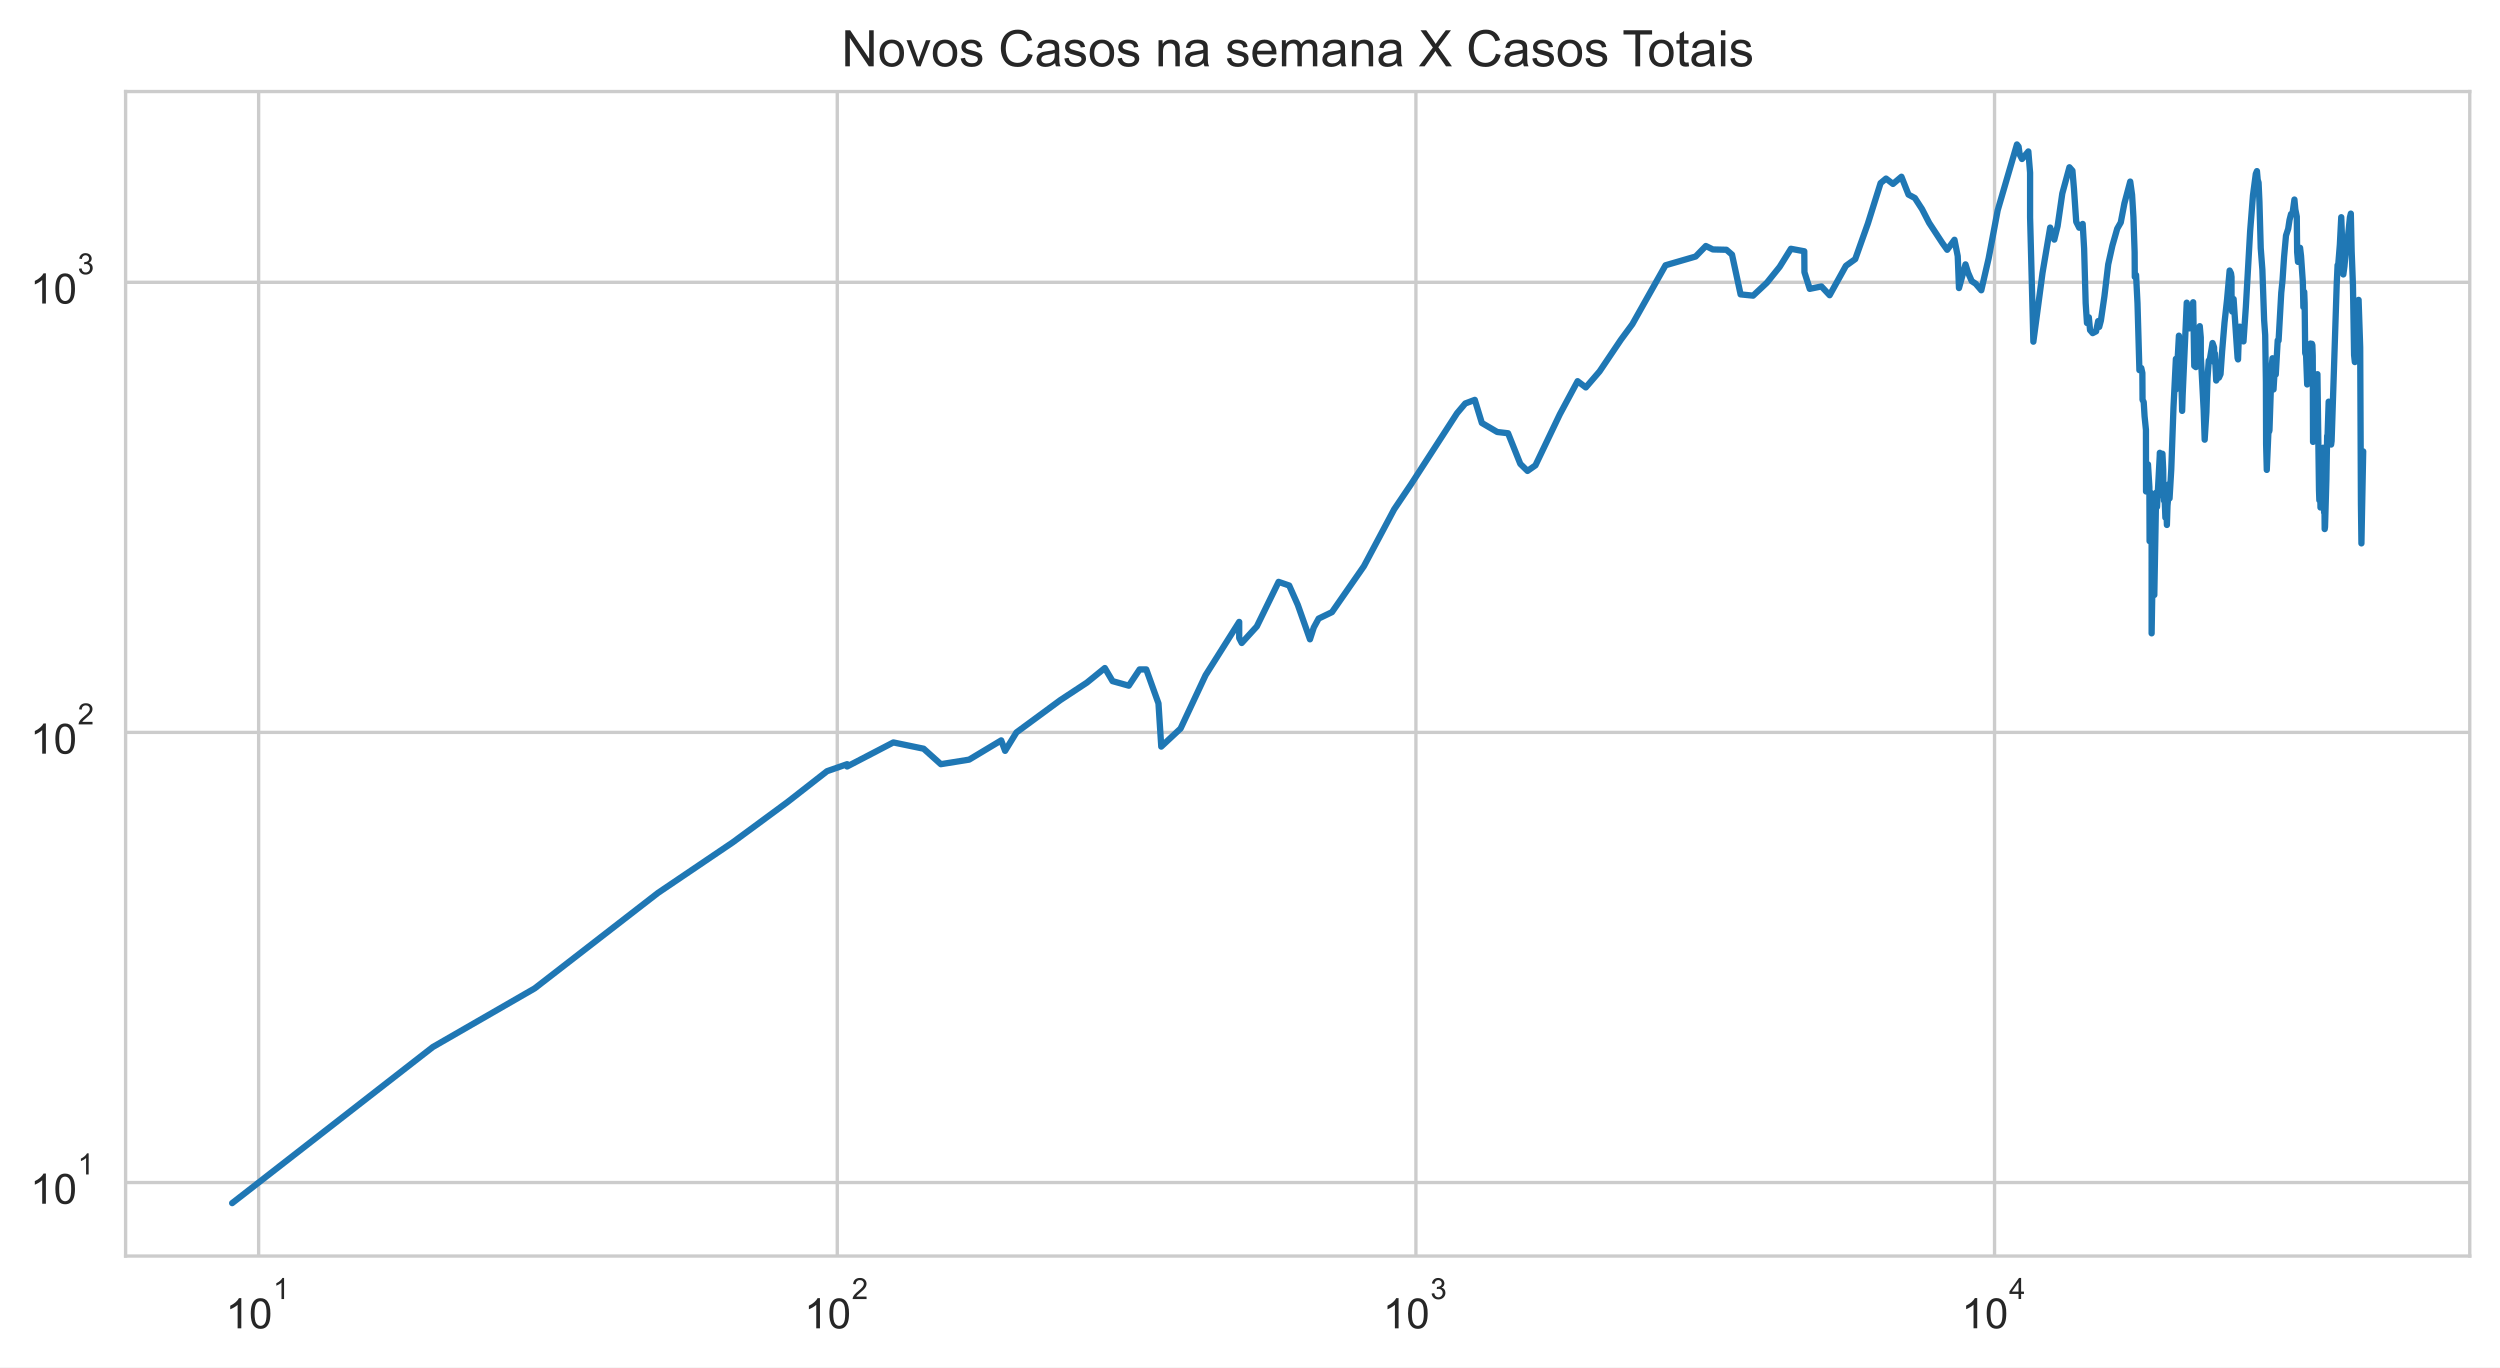
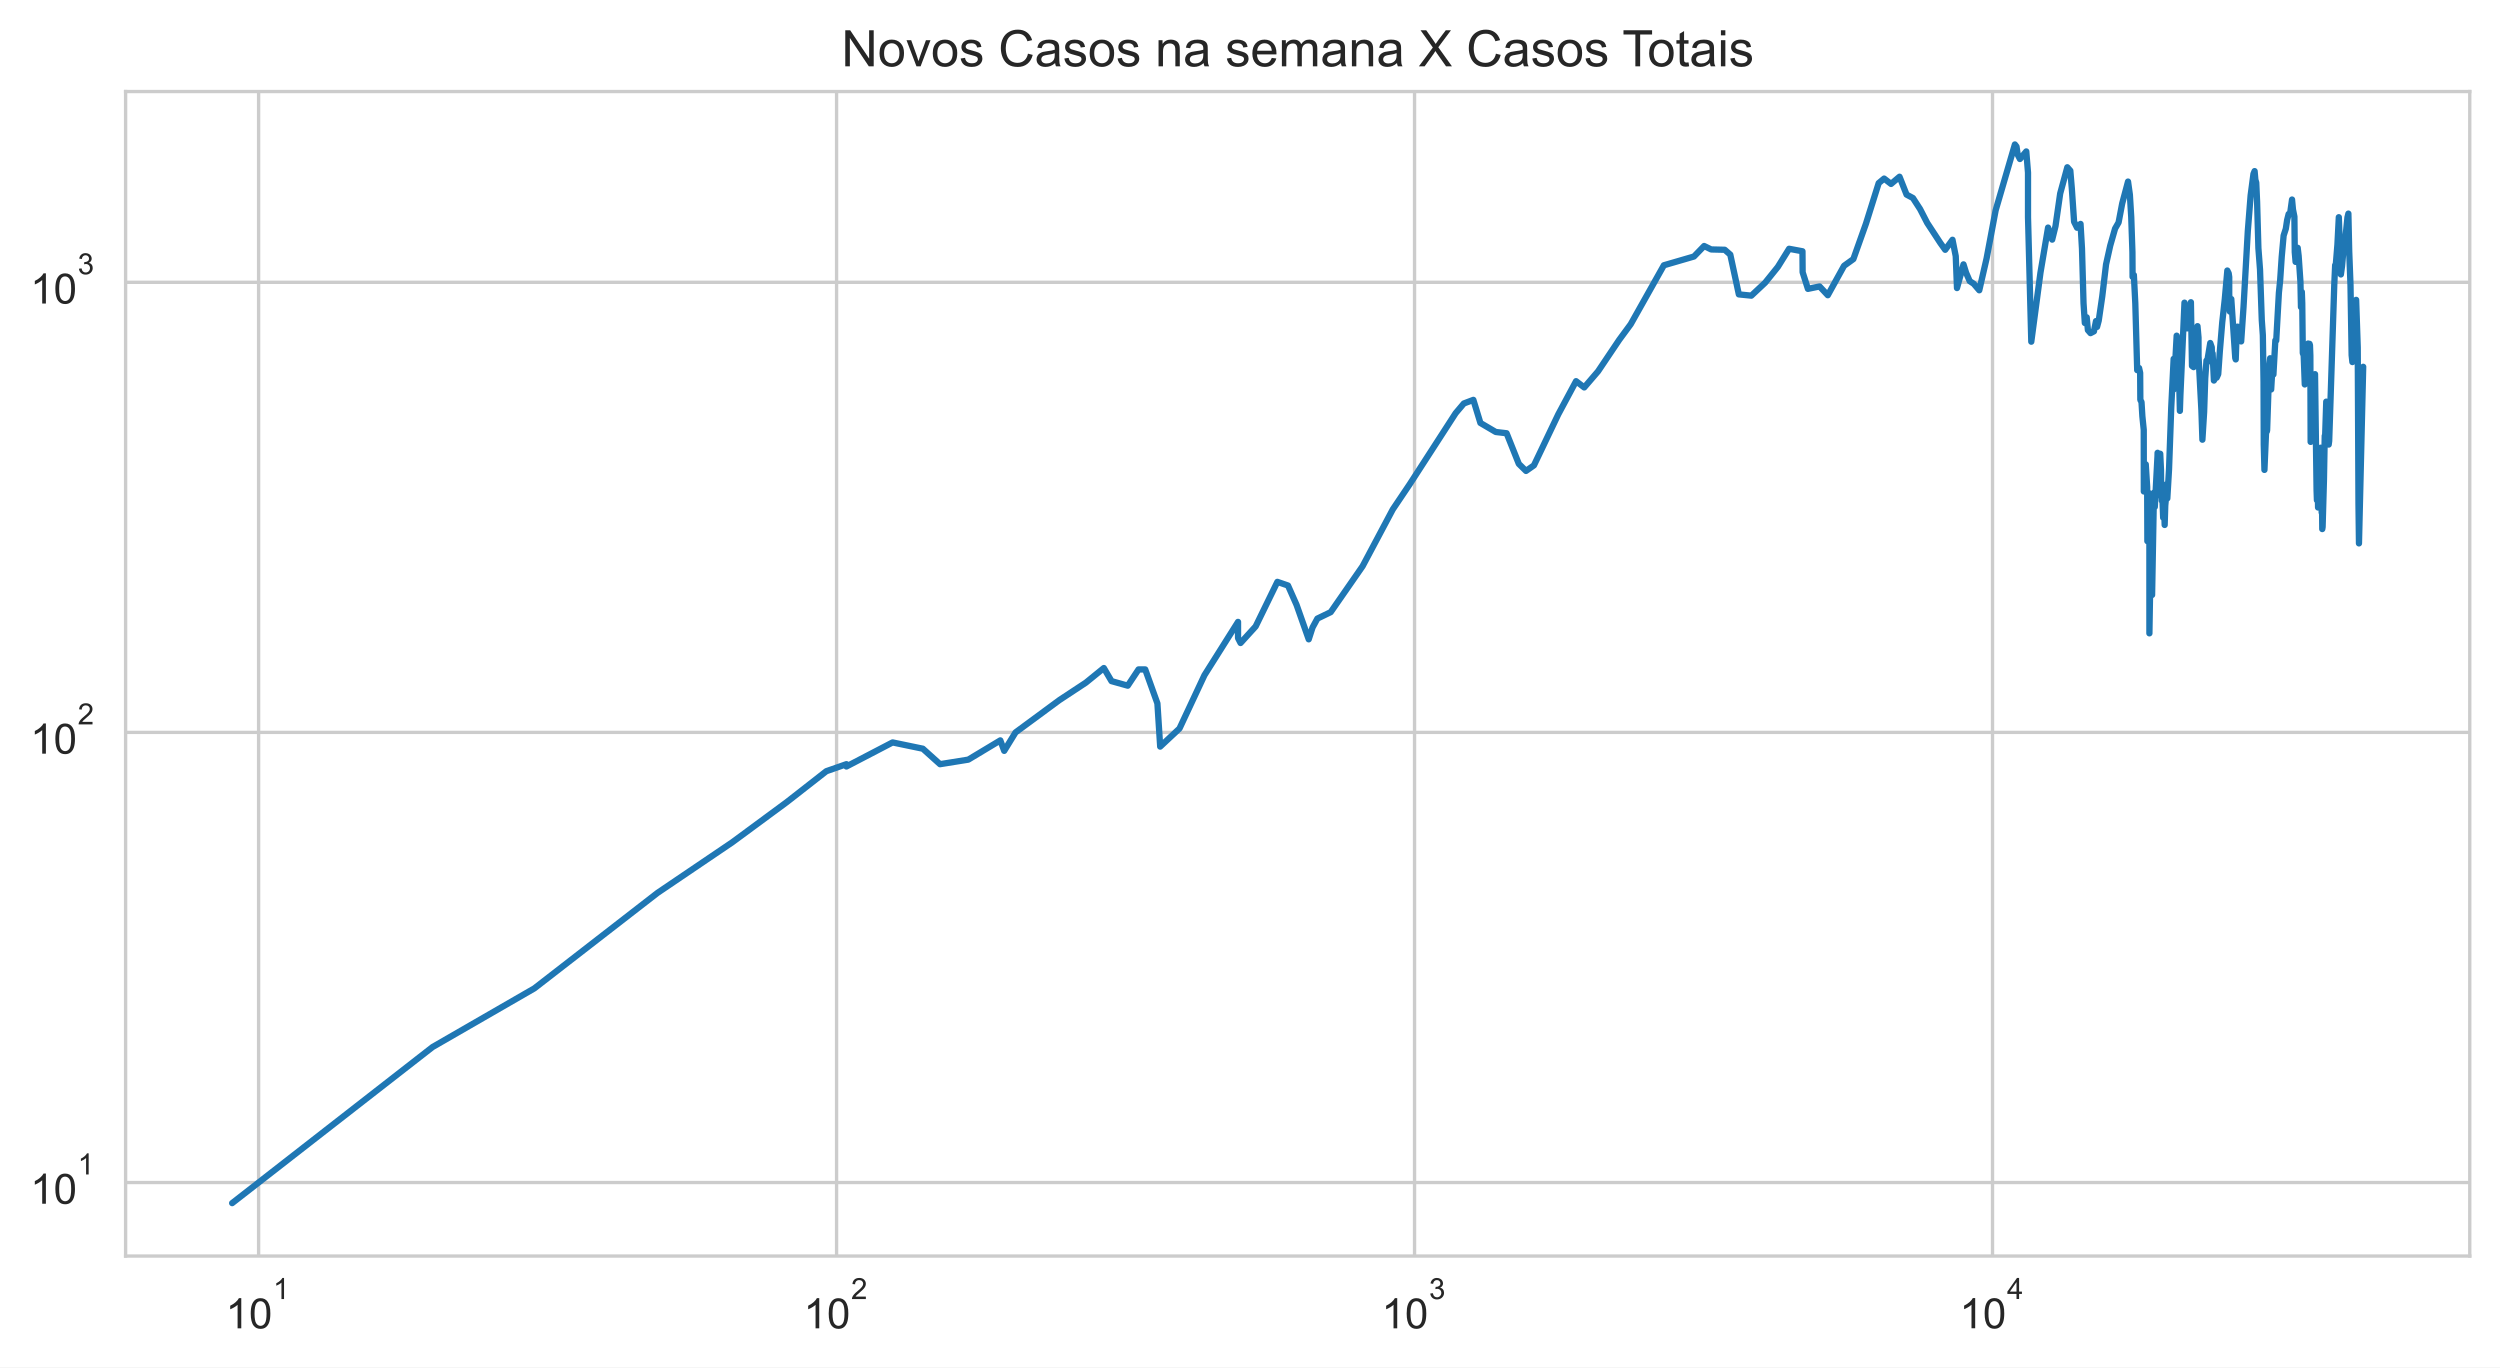
<svg xmlns="http://www.w3.org/2000/svg" xmlns:xlink="http://www.w3.org/1999/xlink" height="325.489pt" version="1.1" viewBox="0 0 595.1 325.489" width="595.1pt">
  <defs>
    <style type="text/css">*{stroke-linecap:butt;stroke-linejoin:round;}</style>
  </defs>
  <g id="figure_1">
    <g id="patch_1">
      <path d="M 0 325.489  L 595.1 325.489  L 595.1 0  L 0 0  z " style="fill:#ffffff;" />
    </g>
    <g id="axes_1">
      <g id="patch_2">
        <path d="M 29.9 298.989  L 587.9 298.989  L 587.9 21.789  L 29.9 21.789  z " style="fill:#ffffff;" />
      </g>
      <g id="matplotlib.axis_1">
        <g id="xtick_1">
          <g id="line2d_1">
-             <path clip-path="url(#p192a80c699)" d="M 61.566 298.989  L 61.566 21.789  " style="fill:none;stroke:#cccccc;stroke-linecap:round;stroke-width:0.8;" />
+             <path clip-path="url(#pd6842f4316)" d="M 61.559 298.989  L 61.559 21.789  " style="fill:none;stroke:#cccccc;stroke-linecap:round;stroke-width:0.8;" />
          </g>
          <g id="text_1">
-             <g style="fill:#262626;" transform="translate(53.71622 316.3019)scale(0.1 -0.1)">
+             <g style="fill:#262626;" transform="translate(53.70895 316.3019)scale(0.1 -0.1)">
              <defs>
                <path d="M 2384 0  L 1822 0  L 1822 3584  Q 1619 3391 1289 3197  Q 959 3003 697 2906  L 697 3450  Q 1169 3672 1522 3987  Q 1875 4303 2022 4600  L 2384 4600  L 2384 0  z " id="ArialMT-31" transform="scale(0.015625)" />
                <path d="M 266 2259  Q 266 3072 433 3567  Q 600 4063 929 4331  Q 1259 4600 1759 4600  Q 2128 4600 2406 4451  Q 2684 4303 2865 4023  Q 3047 3744 3150 3342  Q 3253 2941 3253 2259  Q 3253 1453 3087 958  Q 2922 463 2592 192  Q 2263 -78 1759 -78  Q 1097 -78 719 397  Q 266 969 266 2259  z M 844 2259  Q 844 1131 1108 757  Q 1372 384 1759 384  Q 2147 384 2411 759  Q 2675 1134 2675 2259  Q 2675 3391 2411 3762  Q 2147 4134 1753 4134  Q 1366 4134 1134 3806  Q 844 3388 844 2259  z " id="ArialMT-30" transform="scale(0.015625)" />
              </defs>
              <use transform="translate(0 0.99375)" xlink:href="#ArialMT-31" />
              <use transform="translate(55.61523 0.99375)" xlink:href="#ArialMT-30" />
              <use transform="translate(112.9728 70.6875)scale(0.7)" xlink:href="#ArialMT-31" />
            </g>
          </g>
        </g>
        <g id="xtick_2">
          <g id="line2d_2">
-             <path clip-path="url(#p192a80c699)" d="M 199.305 298.989  L 199.305 21.789  " style="fill:none;stroke:#cccccc;stroke-linecap:round;stroke-width:0.8;" />
+             <path clip-path="url(#pd6842f4316)" d="M 199.139 298.989  L 199.139 21.789  " style="fill:none;stroke:#cccccc;stroke-linecap:round;stroke-width:0.8;" />
          </g>
          <g id="text_2">
-             <g style="fill:#262626;" transform="translate(191.4551 316.3019)scale(0.1 -0.1)">
+             <g style="fill:#262626;" transform="translate(191.2889 316.3019)scale(0.1 -0.1)">
              <defs>
                <path d="M 3222 541  L 3222 0  L 194 0  Q 188 203 259 391  Q 375 700 629 1000  Q 884 1300 1366 1694  Q 2113 2306 2375 2664  Q 2638 3022 2638 3341  Q 2638 3675 2398 3904  Q 2159 4134 1775 4134  Q 1369 4134 1125 3890  Q 881 3647 878 3216  L 300 3275  Q 359 3922 746 4261  Q 1134 4600 1788 4600  Q 2447 4600 2831 4234  Q 3216 3869 3216 3328  Q 3216 3053 3103 2787  Q 2991 2522 2730 2228  Q 2469 1934 1863 1422  Q 1356 997 1212 845  Q 1069 694 975 541  L 3222 541  z " id="ArialMT-32" transform="scale(0.015625)" />
              </defs>
              <use transform="translate(0 0.99375)" xlink:href="#ArialMT-31" />
              <use transform="translate(55.61523 0.99375)" xlink:href="#ArialMT-30" />
              <use transform="translate(112.9728 70.6875)scale(0.7)" xlink:href="#ArialMT-32" />
            </g>
          </g>
        </g>
        <g id="xtick_3">
          <g id="line2d_3">
-             <path clip-path="url(#p192a80c699)" d="M 337.044 298.989  L 337.044 21.789  " style="fill:none;stroke:#cccccc;stroke-linecap:round;stroke-width:0.8;" />
+             <path clip-path="url(#pd6842f4316)" d="M 336.719 298.989  L 336.719 21.789  " style="fill:none;stroke:#cccccc;stroke-linecap:round;stroke-width:0.8;" />
          </g>
          <g id="text_3">
-             <g style="fill:#262626;" transform="translate(329.1941 316.3019)scale(0.1 -0.1)">
+             <g style="fill:#262626;" transform="translate(328.8688 316.3019)scale(0.1 -0.1)">
              <defs>
                <path d="M 269 1209  L 831 1284  Q 928 806 1161 595  Q 1394 384 1728 384  Q 2125 384 2398 659  Q 2672 934 2672 1341  Q 2672 1728 2419 1979  Q 2166 2231 1775 2231  Q 1616 2231 1378 2169  L 1441 2663  Q 1497 2656 1531 2656  Q 1891 2656 2178 2843  Q 2466 3031 2466 3422  Q 2466 3731 2256 3934  Q 2047 4138 1716 4138  Q 1388 4138 1169 3931  Q 950 3725 888 3313  L 325 3413  Q 428 3978 793 4289  Q 1159 4600 1703 4600  Q 2078 4600 2393 4439  Q 2709 4278 2876 4000  Q 3044 3722 3044 3409  Q 3044 3113 2884 2869  Q 2725 2625 2413 2481  Q 2819 2388 3044 2092  Q 3269 1797 3269 1353  Q 3269 753 2831 336  Q 2394 -81 1725 -81  Q 1122 -81 723 278  Q 325 638 269 1209  z " id="ArialMT-33" transform="scale(0.015625)" />
              </defs>
              <use transform="translate(0 0.99375)" xlink:href="#ArialMT-31" />
              <use transform="translate(55.61523 0.99375)" xlink:href="#ArialMT-30" />
              <use transform="translate(112.9728 70.6875)scale(0.7)" xlink:href="#ArialMT-33" />
            </g>
          </g>
        </g>
        <g id="xtick_4">
          <g id="line2d_4">
-             <path clip-path="url(#p192a80c699)" d="M 474.783 298.989  L 474.783 21.789  " style="fill:none;stroke:#cccccc;stroke-linecap:round;stroke-width:0.8;" />
+             <path clip-path="url(#pd6842f4316)" d="M 474.299 298.989  L 474.299 21.789  " style="fill:none;stroke:#cccccc;stroke-linecap:round;stroke-width:0.8;" />
          </g>
          <g id="text_4">
-             <g style="fill:#262626;" transform="translate(466.933 316.2019)scale(0.1 -0.1)">
+             <g style="fill:#262626;" transform="translate(466.4488 316.2019)scale(0.1 -0.1)">
              <defs>
                <path d="M 2069 0  L 2069 1097  L 81 1097  L 81 1613  L 2172 4581  L 2631 4581  L 2631 1613  L 3250 1613  L 3250 1097  L 2631 1097  L 2631 0  L 2069 0  z M 2069 1613  L 2069 3678  L 634 1613  L 2069 1613  z " id="ArialMT-34" transform="scale(0.015625)" />
              </defs>
              <use transform="translate(0 0.201563)" xlink:href="#ArialMT-31" />
              <use transform="translate(55.61523 0.201563)" xlink:href="#ArialMT-30" />
              <use transform="translate(112.9728 69.89531)scale(0.7)" xlink:href="#ArialMT-34" />
            </g>
          </g>
        </g>
        <g id="xtick_5" />
        <g id="xtick_6" />
        <g id="xtick_7" />
        <g id="xtick_8" />
        <g id="xtick_9" />
        <g id="xtick_10" />
        <g id="xtick_11" />
        <g id="xtick_12" />
        <g id="xtick_13" />
        <g id="xtick_14" />
        <g id="xtick_15" />
        <g id="xtick_16" />
        <g id="xtick_17" />
        <g id="xtick_18" />
        <g id="xtick_19" />
        <g id="xtick_20" />
        <g id="xtick_21" />
        <g id="xtick_22" />
        <g id="xtick_23" />
        <g id="xtick_24" />
        <g id="xtick_25" />
        <g id="xtick_26" />
        <g id="xtick_27" />
        <g id="xtick_28" />
        <g id="xtick_29" />
        <g id="xtick_30" />
        <g id="xtick_31" />
        <g id="xtick_32" />
        <g id="xtick_33" />
        <g id="xtick_34" />
        <g id="xtick_35" />
        <g id="xtick_36" />
        <g id="xtick_37" />
      </g>
      <g id="matplotlib.axis_2">
        <g id="ytick_1">
          <g id="line2d_5">
-             <path clip-path="url(#p192a80c699)" d="M 29.9 281.487  L 587.9 281.487  " style="fill:none;stroke:#cccccc;stroke-linecap:round;stroke-width:0.8;" />
+             <path clip-path="url(#pd6842f4316)" d="M 29.9 281.487  L 587.9 281.487  " style="fill:none;stroke:#cccccc;stroke-linecap:round;stroke-width:0.8;" />
          </g>
          <g id="text_5">
            <g style="fill:#262626;" transform="translate(7.2 286.643)scale(0.1 -0.1)">
              <use transform="translate(0 0.99375)" xlink:href="#ArialMT-31" />
              <use transform="translate(55.61523 0.99375)" xlink:href="#ArialMT-30" />
              <use transform="translate(112.9728 70.6875)scale(0.7)" xlink:href="#ArialMT-31" />
            </g>
          </g>
        </g>
        <g id="ytick_2">
          <g id="line2d_6">
-             <path clip-path="url(#p192a80c699)" d="M 29.9 174.342  L 587.9 174.342  " style="fill:none;stroke:#cccccc;stroke-linecap:round;stroke-width:0.8;" />
+             <path clip-path="url(#pd6842f4316)" d="M 29.9 174.342  L 587.9 174.342  " style="fill:none;stroke:#cccccc;stroke-linecap:round;stroke-width:0.8;" />
          </g>
          <g id="text_6">
            <g style="fill:#262626;" transform="translate(7.2 179.4987)scale(0.1 -0.1)">
              <use transform="translate(0 0.99375)" xlink:href="#ArialMT-31" />
              <use transform="translate(55.61523 0.99375)" xlink:href="#ArialMT-30" />
              <use transform="translate(112.9728 70.6875)scale(0.7)" xlink:href="#ArialMT-32" />
            </g>
          </g>
        </g>
        <g id="ytick_3">
          <g id="line2d_7">
-             <path clip-path="url(#p192a80c699)" d="M 29.9 67.198  L 587.9 67.198  " style="fill:none;stroke:#cccccc;stroke-linecap:round;stroke-width:0.8;" />
+             <path clip-path="url(#pd6842f4316)" d="M 29.9 67.198  L 587.9 67.198  " style="fill:none;stroke:#cccccc;stroke-linecap:round;stroke-width:0.8;" />
          </g>
          <g id="text_7">
            <g style="fill:#262626;" transform="translate(7.2 72.35434)scale(0.1 -0.1)">
              <use transform="translate(0 0.99375)" xlink:href="#ArialMT-31" />
              <use transform="translate(55.61523 0.99375)" xlink:href="#ArialMT-30" />
              <use transform="translate(112.9728 70.6875)scale(0.7)" xlink:href="#ArialMT-33" />
            </g>
          </g>
        </g>
        <g id="ytick_4" />
        <g id="ytick_5" />
        <g id="ytick_6" />
        <g id="ytick_7" />
        <g id="ytick_8" />
        <g id="ytick_9" />
        <g id="ytick_10" />
        <g id="ytick_11" />
        <g id="ytick_12" />
        <g id="ytick_13" />
        <g id="ytick_14" />
        <g id="ytick_15" />
        <g id="ytick_16" />
        <g id="ytick_17" />
        <g id="ytick_18" />
        <g id="ytick_19" />
        <g id="ytick_20" />
        <g id="ytick_21" />
        <g id="ytick_22" />
        <g id="ytick_23" />
      </g>
      <g id="line2d_8">
-         <path clip-path="url(#p192a80c699)" d="M 55.264 286.389  L 103.03 249.233  L 127.284 235.269  L 156.633 212.544  L 174.449 200.499  L 187.434 190.939  L 196.863 183.577  L 201.651 181.905  L 201.651 182.455  L 212.653 176.729  L 219.858 178.222  L 223.957 181.905  L 230.694 180.823  L 238.327 176.242  L 239.254 178.731  L 241.953 174.342  L 252.418 166.641  L 258.721 162.493  L 262.995 159.019  L 264.824 162.134  L 268.697 163.22  L 271.266 159.355  L 272.861 159.355  L 275.763 167.436  L 276.426 177.719  L 281.024 173.421  L 286.974 160.724  L 294.979 148.037  L 294.979 151.894  L 295.581 153.057  L 299.179 149.107  L 304.356 138.508  L 306.884 139.377  L 308.929 143.988  L 311.825 152.182  L 312.73 149.378  L 313.886 147.251  L 317.06 145.716  L 324.66 134.783  L 331.861 121.248  L 335.897 115.258  L 346.844 98.348  L 348.792 96.043  L 351.059 95.186  L 352.739 100.678  L 356.397 102.829  L 358.981 103.13  L 361.894 110.42  L 363.606 112.1  L 365.495 110.775  L 371.301 98.622  L 375.534 90.736  L 377.482 92.226  L 380.767 88.403  L 385.819 80.896  L 388.56 77.176  L 396.46 63.145  L 403.633 61.06  L 406.059 58.559  L 407.734 59.378  L 410.966 59.457  L 412.29 60.614  L 414.33 70.077  L 417.311 70.375  L 420.596 67.291  L 423.626 63.531  L 426.308 59.221  L 429.491 59.813  L 429.529 64.795  L 430.79 68.76  L 433.57 68.186  L 435.527 70.276  L 439.4 63.274  L 441.617 61.676  L 444.623 53.234  L 447.655 43.587  L 448.949 42.507  L 450.603 43.783  L 452.621 42.071  L 454.304 46.327  L 455.818 47.137  L 457.526 49.78  L 459.218 53.062  L 462.37 57.869  L 463.507 59.457  L 465.244 57.076  L 466.018 60.979  L 466.315 68.567  L 467.866 62.933  L 468.487 64.928  L 469.351 66.92  L 470.281 67.525  L 471.626 69.098  L 473.373 61.511  L 475.526 50.069  L 480.113 34.389  L 480.501 34.898  L 480.777 36.796  L 481.316 37.848  L 482.825 36.051  L 483.242 41.105  L 483.242 51.741  L 484.021 81.335  L 486.206 64.928  L 488.021 54.174  L 489.001 57.039  L 489.793 53.823  L 490.908 46.061  L 492.606 39.821  L 493.321 40.629  L 493.689 44.951  L 494.223 52.788  L 494.932 54.209  L 495.759 53.303  L 496.103 59.182  L 496.471 72.152  L 496.782 76.889  L 497.228 75.533  L 497.515 78.581  L 498.138 79.3  L 498.95 78.879  L 499.443 76.432  L 499.696 77.815  L 500.093 76.319  L 500.937 70.525  L 501.838 62.933  L 502.831 58.482  L 503.987 54.42  L 504.826 52.959  L 505.689 48.424  L 507.078 43.224  L 507.516 46.357  L 507.84 51.674  L 508.125 60.012  L 508.163 65.913  L 508.47 65.463  L 508.81 72.204  L 509.262 88.11  L 509.708 87.603  L 509.967 88.772  L 510.01 95.186  L 510.289 95.699  L 510.493 99.081  L 510.821 102.331  L 510.841 116.989  L 511.096 116.989  L 511.304 110.538  L 511.638 115.916  L 511.686 128.819  L 511.947 117.261  L 512.169 128.47  L 512.172 150.759  L 512.456 133.605  L 512.812 141.626  L 512.812 141.626  L 513.254 117.261  L 513.458 120.657  L 514.1 108.573  L 514.122 107.787  L 514.122 114.997  L 514.529 108.686  L 514.747 108.01  L 514.931 111.856  L 514.983 118.226  L 515.126 118.226  L 515.126 119.212  L 515.19 116.315  L 515.446 123.222  L 515.7 121.248  L 515.808 124.96  L 515.95 120.364  L 516.133 118.365  L 516.264 115.258  L 516.441 118.646  L 516.848 111.735  L 517.375 97.005  L 517.948 85.418  L 517.968 92.706  L 518.667 79.907  L 518.94 82.549  L 519.208 88.403  L 519.435 97.806  L 519.56 94.012  L 519.56 94.012  L 520.531 72.049  L 520.936 77.292  L 521.157 78.167  L 521.481 76.774  L 522.062 71.946  L 522.062 71.946  L 522.319 87.1  L 522.702 87.387  L 523.199 80.337  L 523.632 77.64  L 523.872 80.337  L 523.88 85.144  L 523.887 84.939  L 524.565 97.716  L 524.802 104.666  L 525.213 98.076  L 525.477 90.046  L 525.771 85.833  L 526.026 85.556  L 526.672 81.651  L 527.031 82.678  L 527.11 86.252  L 527.233 84.129  L 527.543 90.582  L 527.916 89.895  L 528.196 89.895  L 528.572 89.068  L 528.957 83.596  L 529.525 76.774  L 530.128 71.281  L 530.742 64.399  L 531.067 65.061  L 531.193 65.958  L 531.193 69.978  L 531.344 74.162  L 531.685 71.179  L 532.632 85.212  L 532.743 85.556  L 532.861 82.098  L 533.168 77.756  L 533.402 80.337  L 533.763 79.846  L 534.041 81.272  L 534.607 72.988  L 535.622 55.026  L 536.293 46.536  L 536.969 41.398  L 537.242 40.734  L 537.42 42.781  L 537.63 43.475  L 537.837 48.083  L 538.144 59.065  L 538.533 64.18  L 538.952 76.206  L 539.205 79.785  L 539.374 91.046  L 539.425 105.825  L 539.585 111.856  L 540.041 101.254  L 540.147 102.729  L 540.223 102.43  L 540.726 87.387  L 540.942 85.281  L 541.037 91.279  L 541.191 92.706  L 541.512 87.243  L 541.727 89.143  L 542.184 81.021  L 542.393 81.084  L 543.031 69.683  L 543.327 66.781  L 543.704 61.142  L 544.158 56.076  L 544.681 54.456  L 544.992 52.38  L 545.354 50.947  L 545.678 51.013  L 546.163 47.501  L 546.385 49.876  L 546.726 51.575  L 546.812 60.012  L 547.011 62.342  L 547.508 58.987  L 547.736 60.897  L 548.168 67.152  L 548.288 73.094  L 548.496 69.487  L 548.597 72.152  L 548.73 84.062  L 548.94 84.6  L 549.199 91.514  L 549.357 89.743  L 549.847 82.162  L 549.987 81.779  L 550.174 82.484  L 550.328 81.842  L 550.436 82.162  L 550.527 84.667  L 550.596 105.189  L 551.174 91.357  L 551.323 91.514  L 551.554 89.895  L 551.557 91.671  L 551.64 89.068  L 552.013 116.718  L 552.095 119.069  L 552.16 113.969  L 552.219 115.783  L 552.29 116.182  L 552.364 120.804  L 552.462 116.853  L 552.556 118.505  L 552.909 107.234  L 552.988 106.578  L 553.089 111.493  L 553.185 111.252  L 553.226 121.997  L 553.306 119.64  L 553.366 125.936  L 553.449 125.445  L 553.77 114.224  L 553.956 103.738  L 554.021 104.666  L 554.315 95.613  L 554.4 101.546  L 554.563 99.452  L 554.899 105.825  L 555.014 104.979  L 555.173 100.202  L 556.229 67.713  L 556.437 63.103  L 556.59 63.018  L 556.979 58.213  L 557.311 51.708  L 557.804 65.328  L 558.074 63.359  L 558.664 56.74  L 558.827 57.188  L 559.374 51.741  L 559.59 50.849  L 559.79 59.853  L 560.096 67.901  L 560.367 84.532  L 560.546 86.182  L 560.727 81.335  L 560.811 82.939  L 561.439 71.382  L 561.82 82.678  L 561.997 119.929  L 562.114 129.347  L 562.536 107.454  L 562.536 107.454  " style="fill:none;stroke:#1f77b4;stroke-linecap:round;stroke-width:1.5;" />
+         <path clip-path="url(#pd6842f4316)" d="M 55.264 286.389  L 102.975 249.233  L 127.201 235.269  L 156.516 212.544  L 174.312 200.499  L 187.281 190.939  L 196.7 183.577  L 201.482 181.905  L 201.482 182.455  L 212.472 176.729  L 219.668 178.222  L 223.763 181.905  L 230.492 180.823  L 238.115 176.242  L 239.042 178.731  L 241.738 174.342  L 252.191 166.641  L 258.486 162.493  L 262.756 159.019  L 264.582 162.134  L 268.45 163.22  L 271.017 159.355  L 272.61 159.355  L 275.509 167.436  L 276.171 177.719  L 280.763 173.421  L 286.707 160.724  L 294.703 148.037  L 294.703 151.894  L 295.303 153.057  L 298.897 149.107  L 304.068 138.508  L 306.594 139.377  L 308.636 143.988  L 311.528 152.182  L 312.432 149.378  L 313.587 147.251  L 316.758 145.716  L 324.349 134.783  L 331.542 121.248  L 335.573 115.258  L 346.507 98.348  L 348.453 96.043  L 350.717 95.186  L 352.395 100.678  L 356.05 102.829  L 358.631 103.13  L 361.54 110.42  L 363.251 112.1  L 365.137 110.775  L 370.936 98.622  L 375.164 90.736  L 377.11 92.226  L 380.392 88.403  L 385.437 80.896  L 388.176 77.176  L 396.066 63.145  L 403.231 61.06  L 405.655 58.559  L 407.327 59.378  L 410.556 59.457  L 411.878 60.614  L 413.915 70.077  L 416.893 70.375  L 420.174 67.291  L 423.201 63.531  L 425.88 59.221  L 429.059 59.813  L 429.097 64.795  L 430.357 68.76  L 433.134 68.186  L 435.088 70.276  L 438.957 63.274  L 441.172 61.676  L 444.174 53.234  L 447.202 43.587  L 448.495 42.507  L 450.147 43.783  L 452.162 42.071  L 453.843 46.327  L 455.355 47.137  L 457.062 49.78  L 458.752 53.062  L 461.9 57.869  L 463.036 59.457  L 464.771 57.076  L 465.544 60.979  L 465.84 68.567  L 467.39 62.933  L 468.01 64.928  L 468.873 66.92  L 469.802 67.525  L 471.146 69.098  L 472.89 61.511  L 475.041 50.069  L 479.623 34.389  L 480.01 34.898  L 480.286 36.796  L 480.824 37.848  L 482.332 36.051  L 482.748 41.105  L 482.748 51.741  L 483.526 81.335  L 485.708 64.928  L 487.522 54.174  L 488.5 57.039  L 489.291 53.823  L 490.406 46.061  L 492.102 39.821  L 492.816 40.629  L 493.183 44.951  L 493.716 52.788  L 494.424 54.209  L 495.251 53.303  L 495.595 59.182  L 495.962 72.152  L 496.273 76.889  L 496.718 75.533  L 497.004 78.581  L 497.626 79.3  L 498.438 78.879  L 498.93 76.432  L 499.183 77.815  L 499.58 76.319  L 500.423 70.525  L 501.323 62.933  L 502.314 58.482  L 503.47 54.42  L 504.307 52.959  L 505.169 48.424  L 506.557 43.224  L 506.994 46.357  L 507.318 51.674  L 507.603 60.012  L 507.64 65.913  L 507.947 65.463  L 508.286 72.204  L 508.738 88.11  L 509.183 87.603  L 509.442 88.772  L 509.485 95.186  L 509.763 95.699  L 509.968 99.081  L 510.296 102.331  L 510.315 116.989  L 510.57 116.989  L 510.778 110.538  L 511.111 115.916  L 511.159 128.819  L 511.42 117.261  L 511.641 128.47  L 511.644 150.759  L 511.928 133.605  L 512.284 141.626  L 512.284 141.626  L 512.725 117.261  L 512.929 120.657  L 513.57 108.573  L 513.592 107.787  L 513.592 114.997  L 513.999 108.686  L 514.217 108.01  L 514.401 111.856  L 514.452 118.226  L 514.596 118.226  L 514.596 119.212  L 514.66 116.315  L 514.914 123.222  L 515.168 121.248  L 515.277 124.96  L 515.418 120.364  L 515.601 118.365  L 515.732 115.258  L 515.908 118.646  L 516.315 111.735  L 516.842 97.005  L 517.414 85.418  L 517.434 92.706  L 518.133 79.907  L 518.404 82.549  L 518.672 88.403  L 518.899 97.806  L 519.024 94.012  L 519.024 94.012  L 519.994 72.049  L 520.399 77.292  L 520.619 78.167  L 520.943 76.774  L 521.523 71.946  L 521.523 71.946  L 521.78 87.1  L 522.162 87.387  L 522.659 80.337  L 523.091 77.64  L 523.331 80.337  L 523.339 85.144  L 523.347 84.939  L 524.024 97.716  L 524.26 104.666  L 524.67 98.076  L 524.934 90.046  L 525.228 85.833  L 525.482 85.556  L 526.128 81.651  L 526.486 82.678  L 526.566 86.252  L 526.688 84.129  L 526.998 90.582  L 527.37 89.895  L 527.65 89.895  L 528.025 89.068  L 528.411 83.596  L 528.978 76.774  L 529.58 71.281  L 530.193 64.399  L 530.518 65.061  L 530.644 65.958  L 530.644 69.978  L 530.795 74.162  L 531.135 71.179  L 532.081 85.212  L 532.192 85.556  L 532.31 82.098  L 532.617 77.756  L 532.85 80.337  L 533.21 79.846  L 533.488 81.272  L 534.054 72.988  L 535.067 55.026  L 535.738 46.536  L 536.413 41.398  L 536.685 40.734  L 536.864 42.781  L 537.073 43.475  L 537.28 48.083  L 537.587 59.065  L 537.975 64.18  L 538.394 76.206  L 538.647 79.785  L 538.815 91.046  L 538.866 105.825  L 539.026 111.856  L 539.481 101.254  L 539.588 102.729  L 539.664 102.43  L 540.166 87.387  L 540.382 85.281  L 540.476 91.279  L 540.63 92.706  L 540.95 87.243  L 541.165 89.143  L 541.622 81.021  L 541.831 81.084  L 542.468 69.683  L 542.763 66.781  L 543.14 61.142  L 543.593 56.076  L 544.116 54.456  L 544.427 52.38  L 544.788 50.947  L 545.112 51.013  L 545.596 47.501  L 545.818 49.876  L 546.159 51.575  L 546.245 60.012  L 546.443 62.342  L 546.94 58.987  L 547.168 60.897  L 547.599 67.152  L 547.719 73.094  L 547.927 69.487  L 548.028 72.152  L 548.16 84.062  L 548.37 84.6  L 548.629 91.514  L 548.787 89.743  L 549.276 82.162  L 549.416 81.779  L 549.602 82.484  L 549.756 81.842  L 549.864 82.162  L 549.955 84.667  L 550.024 105.189  L 550.602 91.357  L 550.75 91.514  L 550.981 89.895  L 550.984 91.671  L 551.067 89.068  L 551.439 116.718  L 551.521 119.069  L 551.587 113.969  L 551.646 115.783  L 551.716 116.182  L 551.79 120.804  L 551.888 116.853  L 551.982 118.505  L 552.335 107.234  L 552.414 106.578  L 552.514 111.493  L 552.611 111.252  L 552.651 121.997  L 552.731 119.64  L 552.791 125.936  L 552.874 125.445  L 553.194 114.224  L 553.381 103.738  L 553.446 104.666  L 553.739 95.613  L 553.824 101.546  L 553.987 99.452  L 554.323 105.825  L 554.437 104.979  L 554.596 100.202  L 555.651 67.713  L 555.859 63.103  L 556.011 63.018  L 556.4 58.213  L 556.731 51.708  L 557.224 65.328  L 557.494 63.359  L 558.083 56.74  L 558.246 57.188  L 558.792 51.741  L 559.008 50.849  L 559.207 59.853  L 559.514 67.901  L 559.784 84.532  L 559.963 86.182  L 560.143 81.335  L 560.227 82.939  L 560.855 71.382  L 561.236 82.678  L 561.412 119.929  L 561.529 129.347  L 562.536 87.315  L 562.536 87.315  " style="fill:none;stroke:#1f77b4;stroke-linecap:round;stroke-width:1.5;" />
      </g>
      <g id="patch_3">
        <path d="M 29.9 298.989  L 29.9 21.789  " style="fill:none;stroke:#cccccc;stroke-linecap:square;stroke-linejoin:miter;stroke-width:0.8;" />
      </g>
      <g id="patch_4">
        <path d="M 587.9 298.989  L 587.9 21.789  " style="fill:none;stroke:#cccccc;stroke-linecap:square;stroke-linejoin:miter;stroke-width:0.8;" />
      </g>
      <g id="patch_5">
        <path d="M 29.9 298.989  L 587.9 298.989  " style="fill:none;stroke:#cccccc;stroke-linecap:square;stroke-linejoin:miter;stroke-width:0.8;" />
      </g>
      <g id="patch_6">
        <path d="M 29.9 21.789  L 587.9 21.789  " style="fill:none;stroke:#cccccc;stroke-linecap:square;stroke-linejoin:miter;stroke-width:0.8;" />
      </g>
      <g id="text_8">
        <g style="fill:#262626;" transform="translate(200.2953 15.78937)scale(0.12 -0.12)">
          <defs>
            <path d="M 488 0  L 488 4581  L 1109 4581  L 3516 984  L 3516 4581  L 4097 4581  L 4097 0  L 3475 0  L 1069 3600  L 1069 0  L 488 0  z " id="ArialMT-4e" transform="scale(0.015625)" />
            <path d="M 213 1659  Q 213 2581 725 3025  Q 1153 3394 1769 3394  Q 2453 3394 2887 2945  Q 3322 2497 3322 1706  Q 3322 1066 3130 698  Q 2938 331 2570 128  Q 2203 -75 1769 -75  Q 1072 -75 642 372  Q 213 819 213 1659  z M 791 1659  Q 791 1022 1069 705  Q 1347 388 1769 388  Q 2188 388 2466 706  Q 2744 1025 2744 1678  Q 2744 2294 2464 2611  Q 2184 2928 1769 2928  Q 1347 2928 1069 2612  Q 791 2297 791 1659  z " id="ArialMT-6f" transform="scale(0.015625)" />
            <path d="M 1344 0  L 81 3319  L 675 3319  L 1388 1331  Q 1503 1009 1600 663  Q 1675 925 1809 1294  L 2547 3319  L 3125 3319  L 1869 0  L 1344 0  z " id="ArialMT-76" transform="scale(0.015625)" />
            <path d="M 197 991  L 753 1078  Q 800 744 1014 566  Q 1228 388 1613 388  Q 2000 388 2187 545  Q 2375 703 2375 916  Q 2375 1106 2209 1216  Q 2094 1291 1634 1406  Q 1016 1563 777 1677  Q 538 1791 414 1992  Q 291 2194 291 2438  Q 291 2659 392 2848  Q 494 3038 669 3163  Q 800 3259 1026 3326  Q 1253 3394 1513 3394  Q 1903 3394 2198 3281  Q 2494 3169 2634 2976  Q 2775 2784 2828 2463  L 2278 2388  Q 2241 2644 2061 2787  Q 1881 2931 1553 2931  Q 1166 2931 1000 2803  Q 834 2675 834 2503  Q 834 2394 903 2306  Q 972 2216 1119 2156  Q 1203 2125 1616 2013  Q 2213 1853 2448 1751  Q 2684 1650 2818 1456  Q 2953 1263 2953 975  Q 2953 694 2789 445  Q 2625 197 2315 61  Q 2006 -75 1616 -75  Q 969 -75 630 194  Q 291 463 197 991  z " id="ArialMT-73" transform="scale(0.015625)" />
            <path id="ArialMT-20" transform="scale(0.015625)" />
            <path d="M 3763 1606  L 4369 1453  Q 4178 706 3683 314  Q 3188 -78 2472 -78  Q 1731 -78 1267 223  Q 803 525 561 1097  Q 319 1669 319 2325  Q 319 3041 592 3573  Q 866 4106 1370 4382  Q 1875 4659 2481 4659  Q 3169 4659 3637 4309  Q 4106 3959 4291 3325  L 3694 3184  Q 3534 3684 3231 3912  Q 2928 4141 2469 4141  Q 1941 4141 1586 3887  Q 1231 3634 1087 3207  Q 944 2781 944 2328  Q 944 1744 1114 1308  Q 1284 872 1643 656  Q 2003 441 2422 441  Q 2931 441 3284 734  Q 3638 1028 3763 1606  z " id="ArialMT-43" transform="scale(0.015625)" />
            <path d="M 2588 409  Q 2275 144 1986 34  Q 1697 -75 1366 -75  Q 819 -75 525 192  Q 231 459 231 875  Q 231 1119 342 1320  Q 453 1522 633 1644  Q 813 1766 1038 1828  Q 1203 1872 1538 1913  Q 2219 1994 2541 2106  Q 2544 2222 2544 2253  Q 2544 2597 2384 2738  Q 2169 2928 1744 2928  Q 1347 2928 1158 2789  Q 969 2650 878 2297  L 328 2372  Q 403 2725 575 2942  Q 747 3159 1072 3276  Q 1397 3394 1825 3394  Q 2250 3394 2515 3294  Q 2781 3194 2906 3042  Q 3031 2891 3081 2659  Q 3109 2516 3109 2141  L 3109 1391  Q 3109 606 3145 398  Q 3181 191 3288 0  L 2700 0  Q 2613 175 2588 409  z M 2541 1666  Q 2234 1541 1622 1453  Q 1275 1403 1131 1340  Q 988 1278 909 1158  Q 831 1038 831 891  Q 831 666 1001 516  Q 1172 366 1500 366  Q 1825 366 2078 508  Q 2331 650 2450 897  Q 2541 1088 2541 1459  L 2541 1666  z " id="ArialMT-61" transform="scale(0.015625)" />
            <path d="M 422 0  L 422 3319  L 928 3319  L 928 2847  Q 1294 3394 1984 3394  Q 2284 3394 2536 3286  Q 2788 3178 2913 3003  Q 3038 2828 3088 2588  Q 3119 2431 3119 2041  L 3119 0  L 2556 0  L 2556 2019  Q 2556 2363 2490 2533  Q 2425 2703 2258 2804  Q 2091 2906 1866 2906  Q 1506 2906 1245 2678  Q 984 2450 984 1813  L 984 0  L 422 0  z " id="ArialMT-6e" transform="scale(0.015625)" />
            <path d="M 2694 1069  L 3275 997  Q 3138 488 2766 206  Q 2394 -75 1816 -75  Q 1088 -75 661 373  Q 234 822 234 1631  Q 234 2469 665 2931  Q 1097 3394 1784 3394  Q 2450 3394 2872 2941  Q 3294 2488 3294 1666  Q 3294 1616 3291 1516  L 816 1516  Q 847 969 1125 678  Q 1403 388 1819 388  Q 2128 388 2347 550  Q 2566 713 2694 1069  z M 847 1978  L 2700 1978  Q 2663 2397 2488 2606  Q 2219 2931 1791 2931  Q 1403 2931 1139 2672  Q 875 2413 847 1978  z " id="ArialMT-65" transform="scale(0.015625)" />
            <path d="M 422 0  L 422 3319  L 925 3319  L 925 2853  Q 1081 3097 1340 3245  Q 1600 3394 1931 3394  Q 2300 3394 2536 3241  Q 2772 3088 2869 2813  Q 3263 3394 3894 3394  Q 4388 3394 4653 3120  Q 4919 2847 4919 2278  L 4919 0  L 4359 0  L 4359 2091  Q 4359 2428 4304 2576  Q 4250 2725 4106 2815  Q 3963 2906 3769 2906  Q 3419 2906 3187 2673  Q 2956 2441 2956 1928  L 2956 0  L 2394 0  L 2394 2156  Q 2394 2531 2256 2718  Q 2119 2906 1806 2906  Q 1569 2906 1367 2781  Q 1166 2656 1075 2415  Q 984 2175 984 1722  L 984 0  L 422 0  z " id="ArialMT-6d" transform="scale(0.015625)" />
            <path d="M 28 0  L 1800 2388  L 238 4581  L 959 4581  L 1791 3406  Q 2050 3041 2159 2844  Q 2313 3094 2522 3366  L 3444 4581  L 4103 4581  L 2494 2422  L 4228 0  L 3478 0  L 2325 1634  Q 2228 1775 2125 1941  Q 1972 1691 1906 1597  L 756 0  L 28 0  z " id="ArialMT-58" transform="scale(0.015625)" />
            <path d="M 1659 0  L 1659 4041  L 150 4041  L 150 4581  L 3781 4581  L 3781 4041  L 2266 4041  L 2266 0  L 1659 0  z " id="ArialMT-54" transform="scale(0.015625)" />
            <path d="M 1650 503  L 1731 6  Q 1494 -44 1306 -44  Q 1000 -44 831 53  Q 663 150 594 308  Q 525 466 525 972  L 525 2881  L 113 2881  L 113 3319  L 525 3319  L 525 4141  L 1084 4478  L 1084 3319  L 1650 3319  L 1650 2881  L 1084 2881  L 1084 941  Q 1084 700 1114 631  Q 1144 563 1211 522  Q 1278 481 1403 481  Q 1497 481 1650 503  z " id="ArialMT-74" transform="scale(0.015625)" />
            <path d="M 425 3934  L 425 4581  L 988 4581  L 988 3934  L 425 3934  z M 425 0  L 425 3319  L 988 3319  L 988 0  L 425 0  z " id="ArialMT-69" transform="scale(0.015625)" />
          </defs>
          <use xlink:href="#ArialMT-4e" />
          <use x="72.217" xlink:href="#ArialMT-6f" />
          <use x="127.832" xlink:href="#ArialMT-76" />
          <use x="177.832" xlink:href="#ArialMT-6f" />
          <use x="233.447" xlink:href="#ArialMT-73" />
          <use x="283.447" xlink:href="#ArialMT-20" />
          <use x="311.23" xlink:href="#ArialMT-43" />
          <use x="383.447" xlink:href="#ArialMT-61" />
          <use x="439.062" xlink:href="#ArialMT-73" />
          <use x="489.062" xlink:href="#ArialMT-6f" />
          <use x="544.678" xlink:href="#ArialMT-73" />
          <use x="594.678" xlink:href="#ArialMT-20" />
          <use x="622.461" xlink:href="#ArialMT-6e" />
          <use x="678.076" xlink:href="#ArialMT-61" />
          <use x="733.691" xlink:href="#ArialMT-20" />
          <use x="761.475" xlink:href="#ArialMT-73" />
          <use x="811.475" xlink:href="#ArialMT-65" />
          <use x="867.09" xlink:href="#ArialMT-6d" />
          <use x="950.391" xlink:href="#ArialMT-61" />
          <use x="1006.006" xlink:href="#ArialMT-6e" />
          <use x="1061.621" xlink:href="#ArialMT-61" />
          <use x="1117.236" xlink:href="#ArialMT-20" />
          <use x="1145.02" xlink:href="#ArialMT-58" />
          <use x="1211.719" xlink:href="#ArialMT-20" />
          <use x="1239.502" xlink:href="#ArialMT-43" />
          <use x="1311.719" xlink:href="#ArialMT-61" />
          <use x="1367.334" xlink:href="#ArialMT-73" />
          <use x="1417.334" xlink:href="#ArialMT-6f" />
          <use x="1472.949" xlink:href="#ArialMT-73" />
          <use x="1522.949" xlink:href="#ArialMT-20" />
          <use x="1548.982" xlink:href="#ArialMT-54" />
          <use x="1598.941" xlink:href="#ArialMT-6f" />
          <use x="1654.557" xlink:href="#ArialMT-74" />
          <use x="1682.34" xlink:href="#ArialMT-61" />
          <use x="1737.955" xlink:href="#ArialMT-69" />
          <use x="1760.172" xlink:href="#ArialMT-73" />
        </g>
      </g>
    </g>
  </g>
  <defs>
-     <clipPath id="p192a80c699">
+     <clipPath id="pd6842f4316">
      <rect height="277.2" width="558" x="29.9" y="21.789" />
    </clipPath>
  </defs>
</svg>
